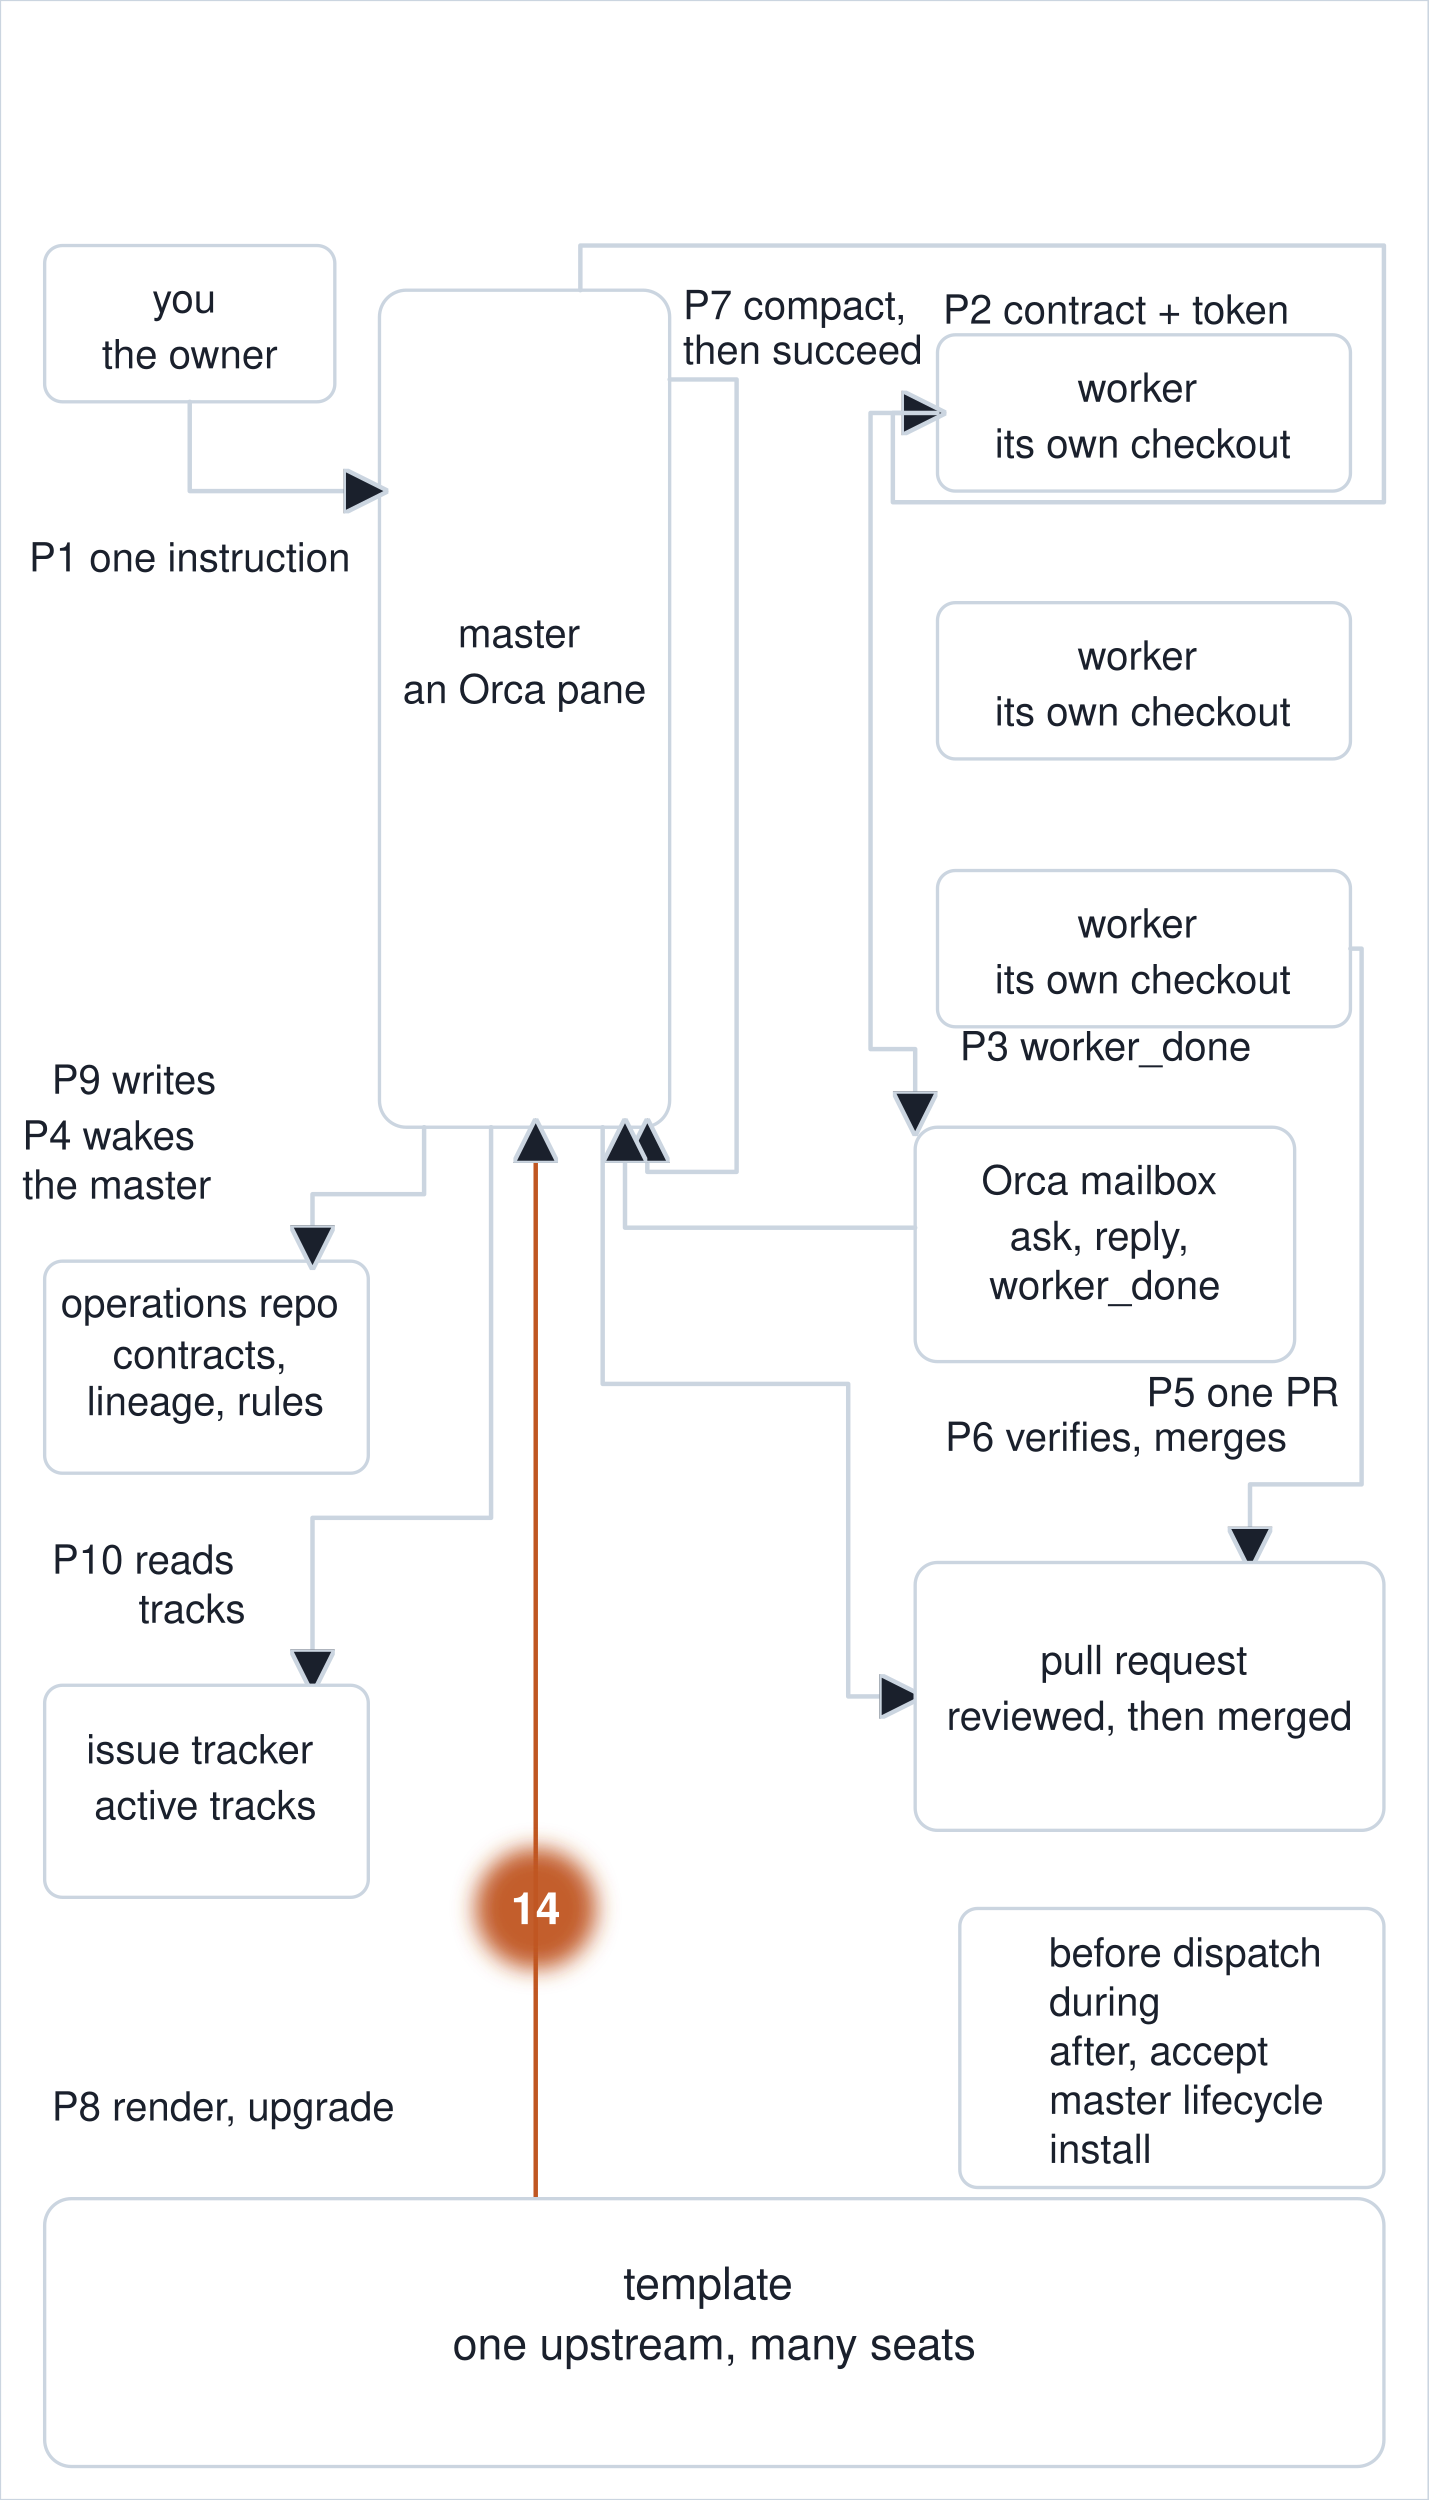
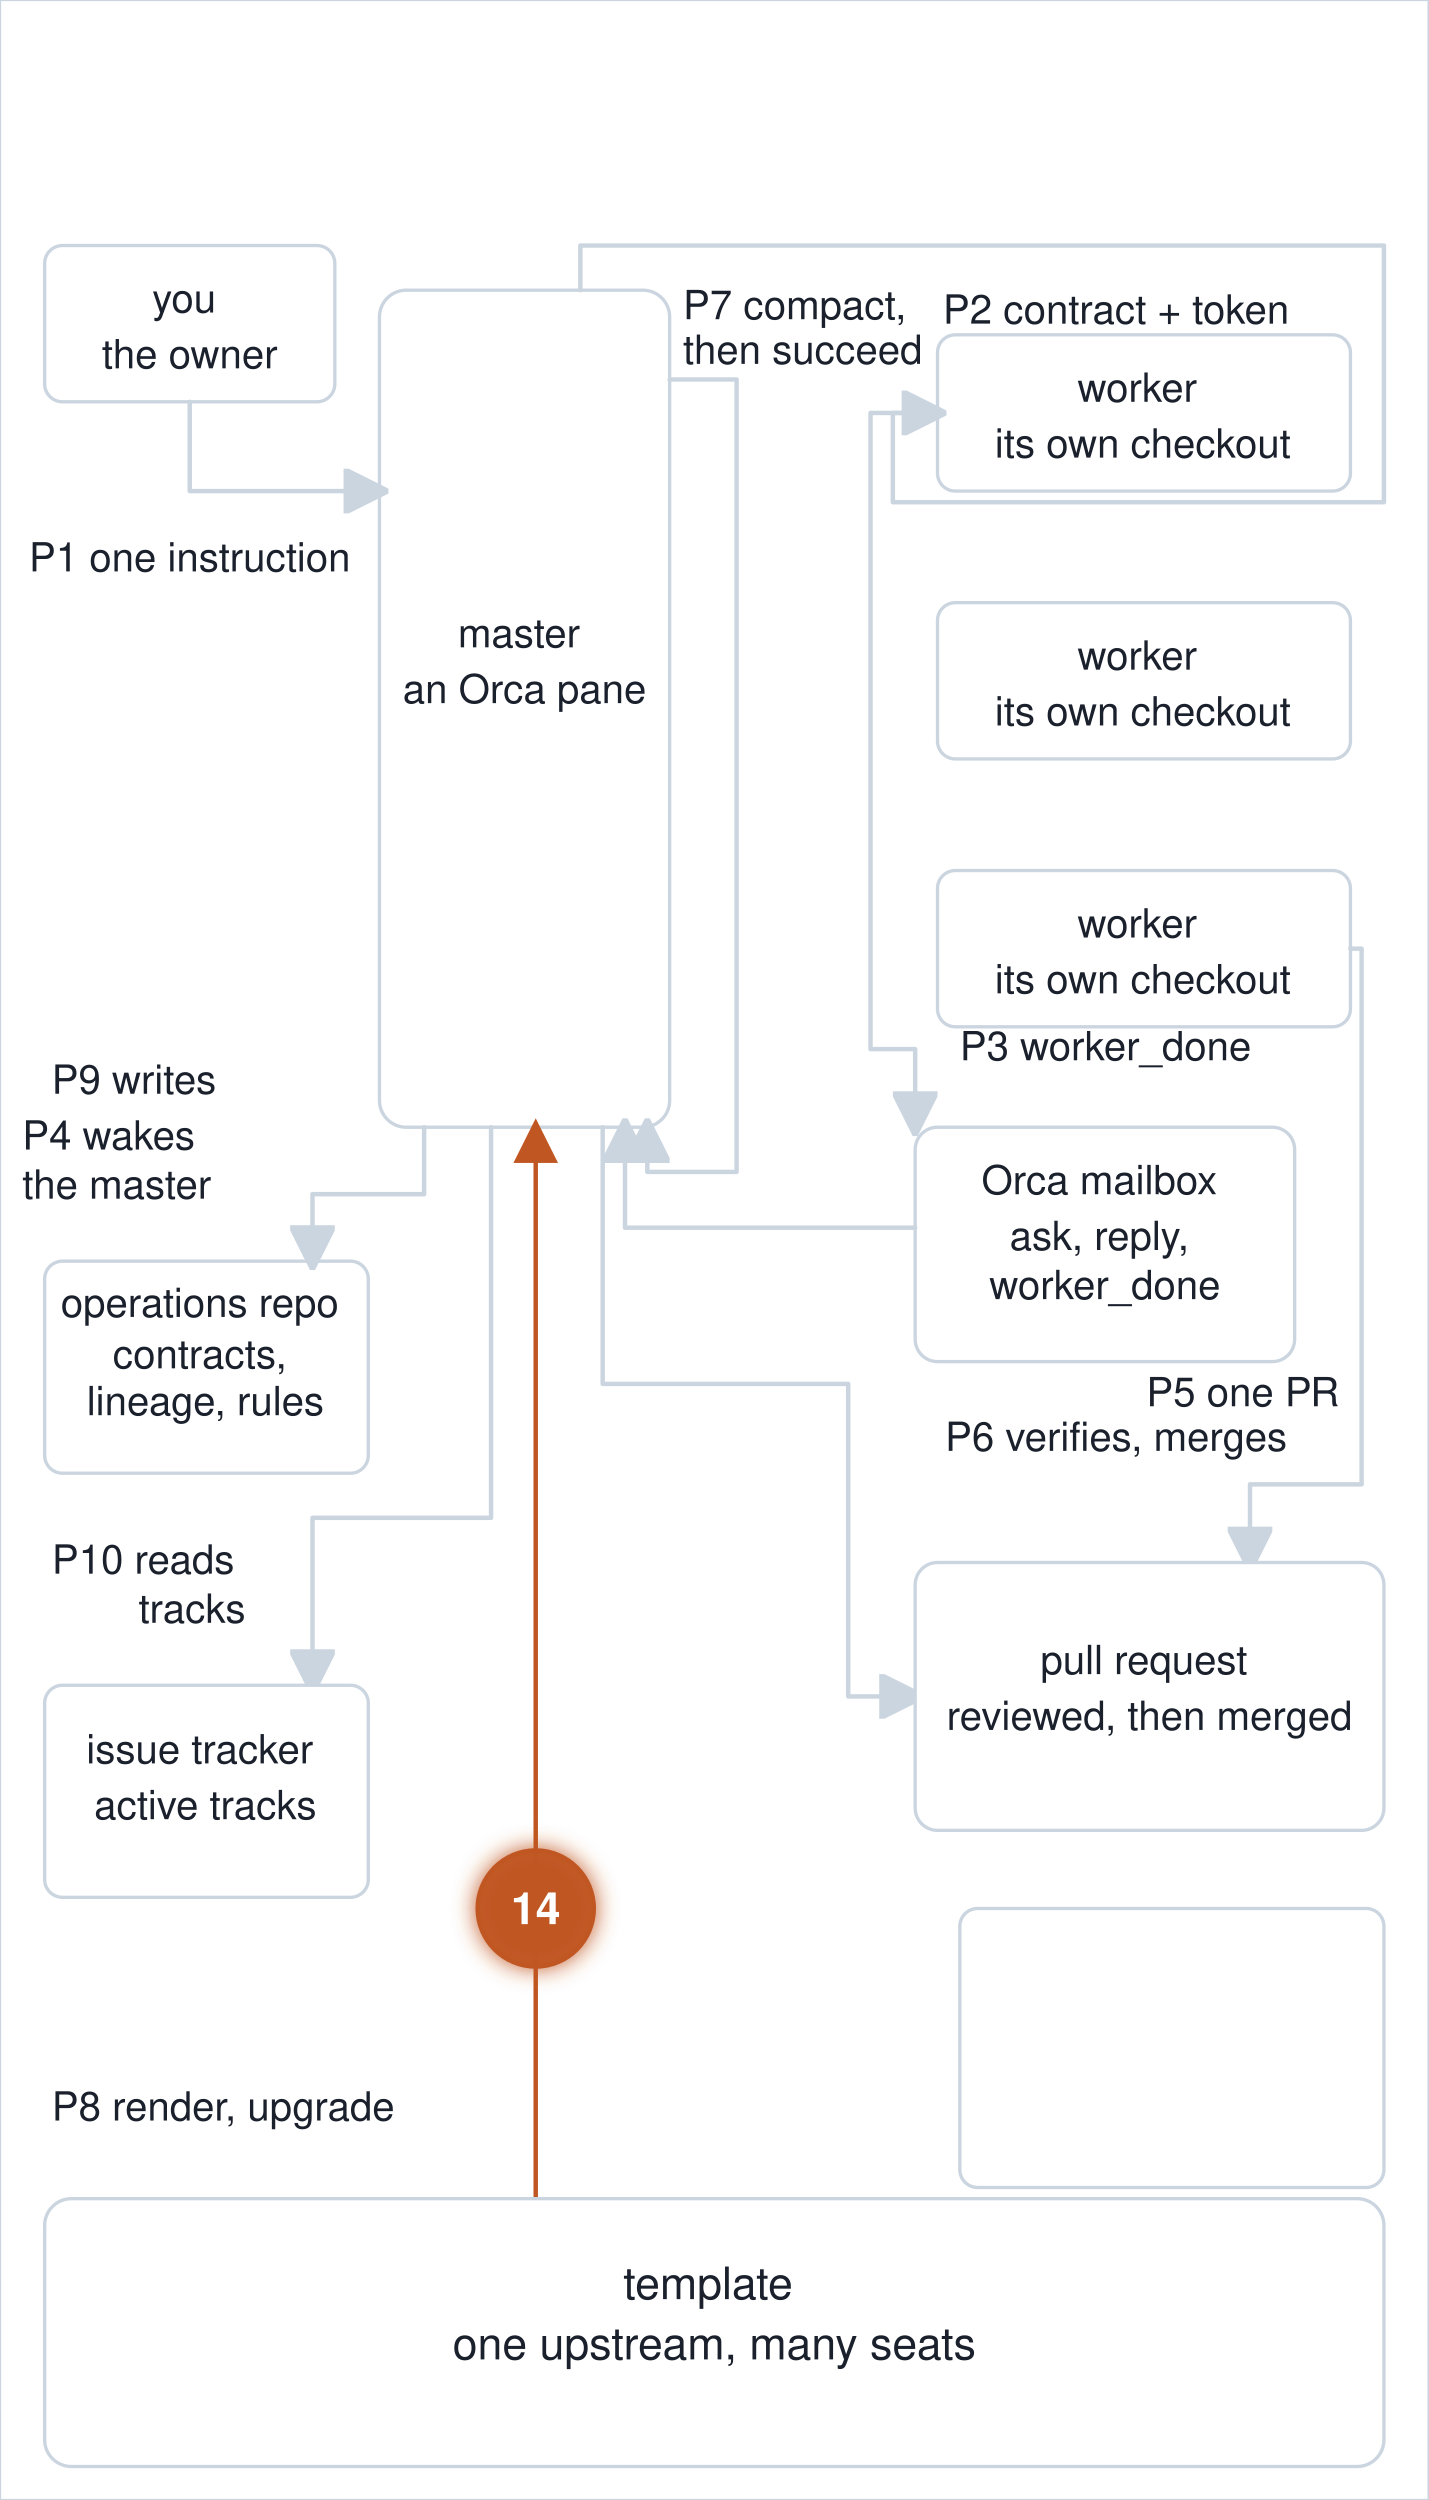
<svg xmlns="http://www.w3.org/2000/svg" width="640" height="1120" viewBox="0 0 640 1120" font-family="Helvetica, Arial, sans-serif">
  <defs>
    <marker id="system-arrow" markerWidth="10" markerHeight="10" refX="8" refY="5" orient="auto">
-       <path d="M0,0 L10,5 L0,10 z" fill="#1a202c" stroke="#cbd5e0" />
+       <path d="M0,0 L10,5 L0,10 z" fill="#cbd5e0" stroke="#cbd5e0" />
    </marker>
-     <filter id="glow-unit-14" x="-50%" y="-50%" width="200%" height="200%">
+     <marker id="highlight-arrow-14" markerWidth="10" markerHeight="10" refX="8" refY="5" orient="auto">
+       <path d="M0,0 L10,5 L0,10 z" fill="#c05621" />
+     </marker>
+     <filter id="glow-14" x="-50%" y="-50%" width="200%" height="200%">
      <feGaussianBlur in="SourceGraphic" stdDeviation="5" result="coloredBlur" />
+       <feMerge>
+         <feMergeNode in="coloredBlur" />
+         <feMergeNode in="SourceGraphic" />
+       </feMerge>
    </filter>
  </defs>
  <rect width="640" height="1120" fill="#ffffff" stroke="#cbd5e0" />
  <rect x="20" y="110" width="130" height="70" rx="8" fill="#ffffff" stroke="#cbd5e0" stroke-width="1.5" />
  <text x="85" y="140" text-anchor="middle" font-size="18" fill="#1a202c">
    <tspan x="85" dy="0">you</tspan>
    <tspan x="85" dy="25">the owner</tspan>
  </text>
  <rect x="170" y="130" width="130" height="375" rx="12" fill="#ffffff" stroke="#cbd5e0" stroke-width="1.5" />
  <text x="235" y="290" text-anchor="middle" font-size="18" fill="#1a202c">
    <tspan x="235" dy="0">master</tspan>
    <tspan x="235" dy="25">an Orca pane</tspan>
  </text>
  <rect x="420" y="150" width="185" height="70" rx="8" fill="#ffffff" stroke="#cbd5e0" stroke-width="1.5" />
  <text x="512" y="180" text-anchor="middle" font-size="18" fill="#1a202c">
    <tspan x="512" dy="0">worker</tspan>
    <tspan x="512" dy="25">its own checkout</tspan>
  </text>
  <rect x="420" y="270" width="185" height="70" rx="8" fill="#ffffff" stroke="#cbd5e0" stroke-width="1.5" />
  <text x="512" y="300" text-anchor="middle" font-size="18" fill="#1a202c">
    <tspan x="512" dy="0">worker</tspan>
    <tspan x="512" dy="25">its own checkout</tspan>
  </text>
  <rect x="420" y="390" width="185" height="70" rx="8" fill="#ffffff" stroke="#cbd5e0" stroke-width="1.5" />
  <text x="512" y="420" text-anchor="middle" font-size="18" fill="#1a202c">
    <tspan x="512" dy="0">worker</tspan>
    <tspan x="512" dy="25">its own checkout</tspan>
  </text>
  <path id="P1" d="M85 180 V220 H170" fill="none" stroke="#cbd5e0" stroke-width="2" stroke-linejoin="round" stroke-linecap="round" marker-end="url(#system-arrow)" />
  <text x="85" y="256" text-anchor="middle" font-size="18" fill="#1a202c">P1 one instruction</text>
  <path id="P2" d="M260 130 V110 H620 V225 H400 V185 H420" fill="none" stroke="#cbd5e0" stroke-width="2" stroke-linejoin="round" stroke-linecap="round" marker-end="url(#system-arrow)" />
  <text x="500" y="145" text-anchor="middle" font-size="18" fill="#1a202c">P2 contract + token</text>
  <path id="P7" d="M300 170 H330 V525 H290 V505" fill="none" stroke="#cbd5e0" stroke-width="2" stroke-linejoin="round" stroke-linecap="round" marker-end="url(#system-arrow)" />
  <text x="306" y="143" text-anchor="start" font-size="18" fill="#1a202c">
    <tspan x="306" dy="0">P7 compact,</tspan>
    <tspan x="306" dy="20">then succeed</tspan>
  </text>
  <path id="P3" d="M420 185 H390 V470 H410 V505" fill="none" stroke="#cbd5e0" stroke-width="2" stroke-linejoin="round" stroke-linecap="round" marker-end="url(#system-arrow)" />
  <text x="430" y="475" text-anchor="start" font-size="18" fill="#1a202c">P3 worker_done</text>
  <rect x="410" y="505" width="170" height="105" rx="10" fill="#ffffff" stroke="#cbd5e0" stroke-width="1.5" />
  <text x="495" y="535" text-anchor="middle" font-size="18" fill="#1a202c">
    <tspan x="495" dy="0">Orca mailbox</tspan>
    <tspan x="495" dy="25">ask, reply,</tspan>
    <tspan x="495" dy="22">worker_done</tspan>
  </text>
  <path id="P4" d="M410 550 H280 V505" fill="none" stroke="#cbd5e0" stroke-width="2" stroke-linejoin="round" stroke-linecap="round" marker-end="url(#system-arrow)" />
  <text x="10" y="515" text-anchor="start" font-size="18" fill="#1a202c">
    <tspan x="10" dy="0">P4 wakes</tspan>
    <tspan x="10" dy="22">the master</tspan>
  </text>
  <path id="P5" d="M605 425 H610 V665 H560 V700" fill="none" stroke="#cbd5e0" stroke-width="2" stroke-linejoin="round" stroke-linecap="round" marker-end="url(#system-arrow)" />
  <text x="600" y="630" text-anchor="end" font-size="18" fill="#1a202c">P5 one PR</text>
  <path id="P6" d="M270 505 V620 H380 V760 H410" fill="none" stroke="#cbd5e0" stroke-width="2" stroke-linejoin="round" stroke-linecap="round" marker-end="url(#system-arrow)" />
  <text x="500" y="650" text-anchor="middle" font-size="18" fill="#1a202c">P6 verifies, merges</text>
  <rect x="20" y="565" width="145" height="95" rx="8" fill="#ffffff" stroke="#cbd5e0" stroke-width="1.5" />
  <text x="92" y="590" text-anchor="middle" font-size="18" fill="#1a202c">
    <tspan x="92" dy="0">operations repo</tspan>
    <tspan x="92" dy="23">contracts,</tspan>
    <tspan x="92" dy="21">lineage, rules</tspan>
  </text>
  <path id="P9" d="M190 505 V535 H140 V565" fill="none" stroke="#cbd5e0" stroke-width="2" stroke-linejoin="round" stroke-linecap="round" marker-end="url(#system-arrow)" />
  <text x="60" y="490" text-anchor="middle" font-size="18" fill="#1a202c">P9 writes</text>
  <path id="P10" d="M220 505 V680 H140 V755" fill="none" stroke="#cbd5e0" stroke-width="2" stroke-linejoin="round" stroke-linecap="round" marker-end="url(#system-arrow)" />
  <text x="110" y="705" text-anchor="end" font-size="18" fill="#1a202c">
    <tspan x="110" dy="0">P10 reads</tspan>
    <tspan x="110" dy="22">tracks</tspan>
  </text>
  <rect x="20" y="755" width="145" height="95" rx="8" fill="#ffffff" stroke="#cbd5e0" stroke-width="1.5" />
  <text x="92" y="790" text-anchor="middle" font-size="18" fill="#1a202c">
    <tspan x="92" dy="0">issue tracker</tspan>
    <tspan x="92" dy="25">active tracks</tspan>
  </text>
  <rect x="410" y="700" width="210" height="120" rx="10" fill="#ffffff" stroke="#cbd5e0" stroke-width="1.5" />
  <text x="515" y="750" text-anchor="middle" font-size="18" fill="#1a202c">
    <tspan x="515" dy="0">pull request</tspan>
    <tspan x="515" dy="25">reviewed, then merged</tspan>
  </text>
-   <path id="P8" d="M240 985 V505" fill="none" stroke="#c05621" stroke-width="2" stroke-linejoin="round" stroke-linecap="round" marker-end="url(#system-arrow)" />
+   <path id="P8" d="M240 985 V505" fill="none" stroke="#c05621" stroke-width="2" stroke-linejoin="round" stroke-linecap="round" marker-end="url(#highlight-arrow-14)" />
  <text x="100" y="950" text-anchor="middle" font-size="18" fill="#1a202c">P8 render, upgrade</text>
-   <circle id="check-14" cx="240" cy="855" r="26" fill="#c05621" stroke="#c05621" stroke-width="2" fill-opacity="0.95" filter="url(#glow-unit-14)" />
+   <circle id="check-14" cx="240" cy="855" r="26" fill="#c05621" stroke="#c05621" stroke-width="2" fill-opacity="0.95" filter="url(#glow-14)" />
  <text x="240" y="862" text-anchor="middle" font-size="20" font-weight="bold" fill="#ffffff">14</text>
  <rect x="430" y="855" width="190" height="125" rx="8" fill="#ffffff" stroke="#cbd5e0" stroke-width="1.5" />
-   <text x="470" y="881" font-size="18" fill="#1a202c">before dispatch</text>
-   <text x="470" y="903" font-size="18" fill="#1a202c">during</text>
-   <text x="470" y="925" font-size="18" fill="#1a202c">after, accept</text>
-   <text x="470" y="947" font-size="18" fill="#1a202c">master lifecycle</text>
-   <text x="470" y="969" font-size="18" fill="#1a202c">install</text>
  <rect x="20" y="985" width="600" height="120" rx="12" fill="#ffffff" stroke="#cbd5e0" stroke-width="1.5" />
  <text x="320" y="1030" text-anchor="middle" font-size="20" fill="#1a202c">
    <tspan x="320" dy="0">template</tspan>
    <tspan x="320" dy="27">one upstream, many seats</tspan>
  </text>
</svg>
